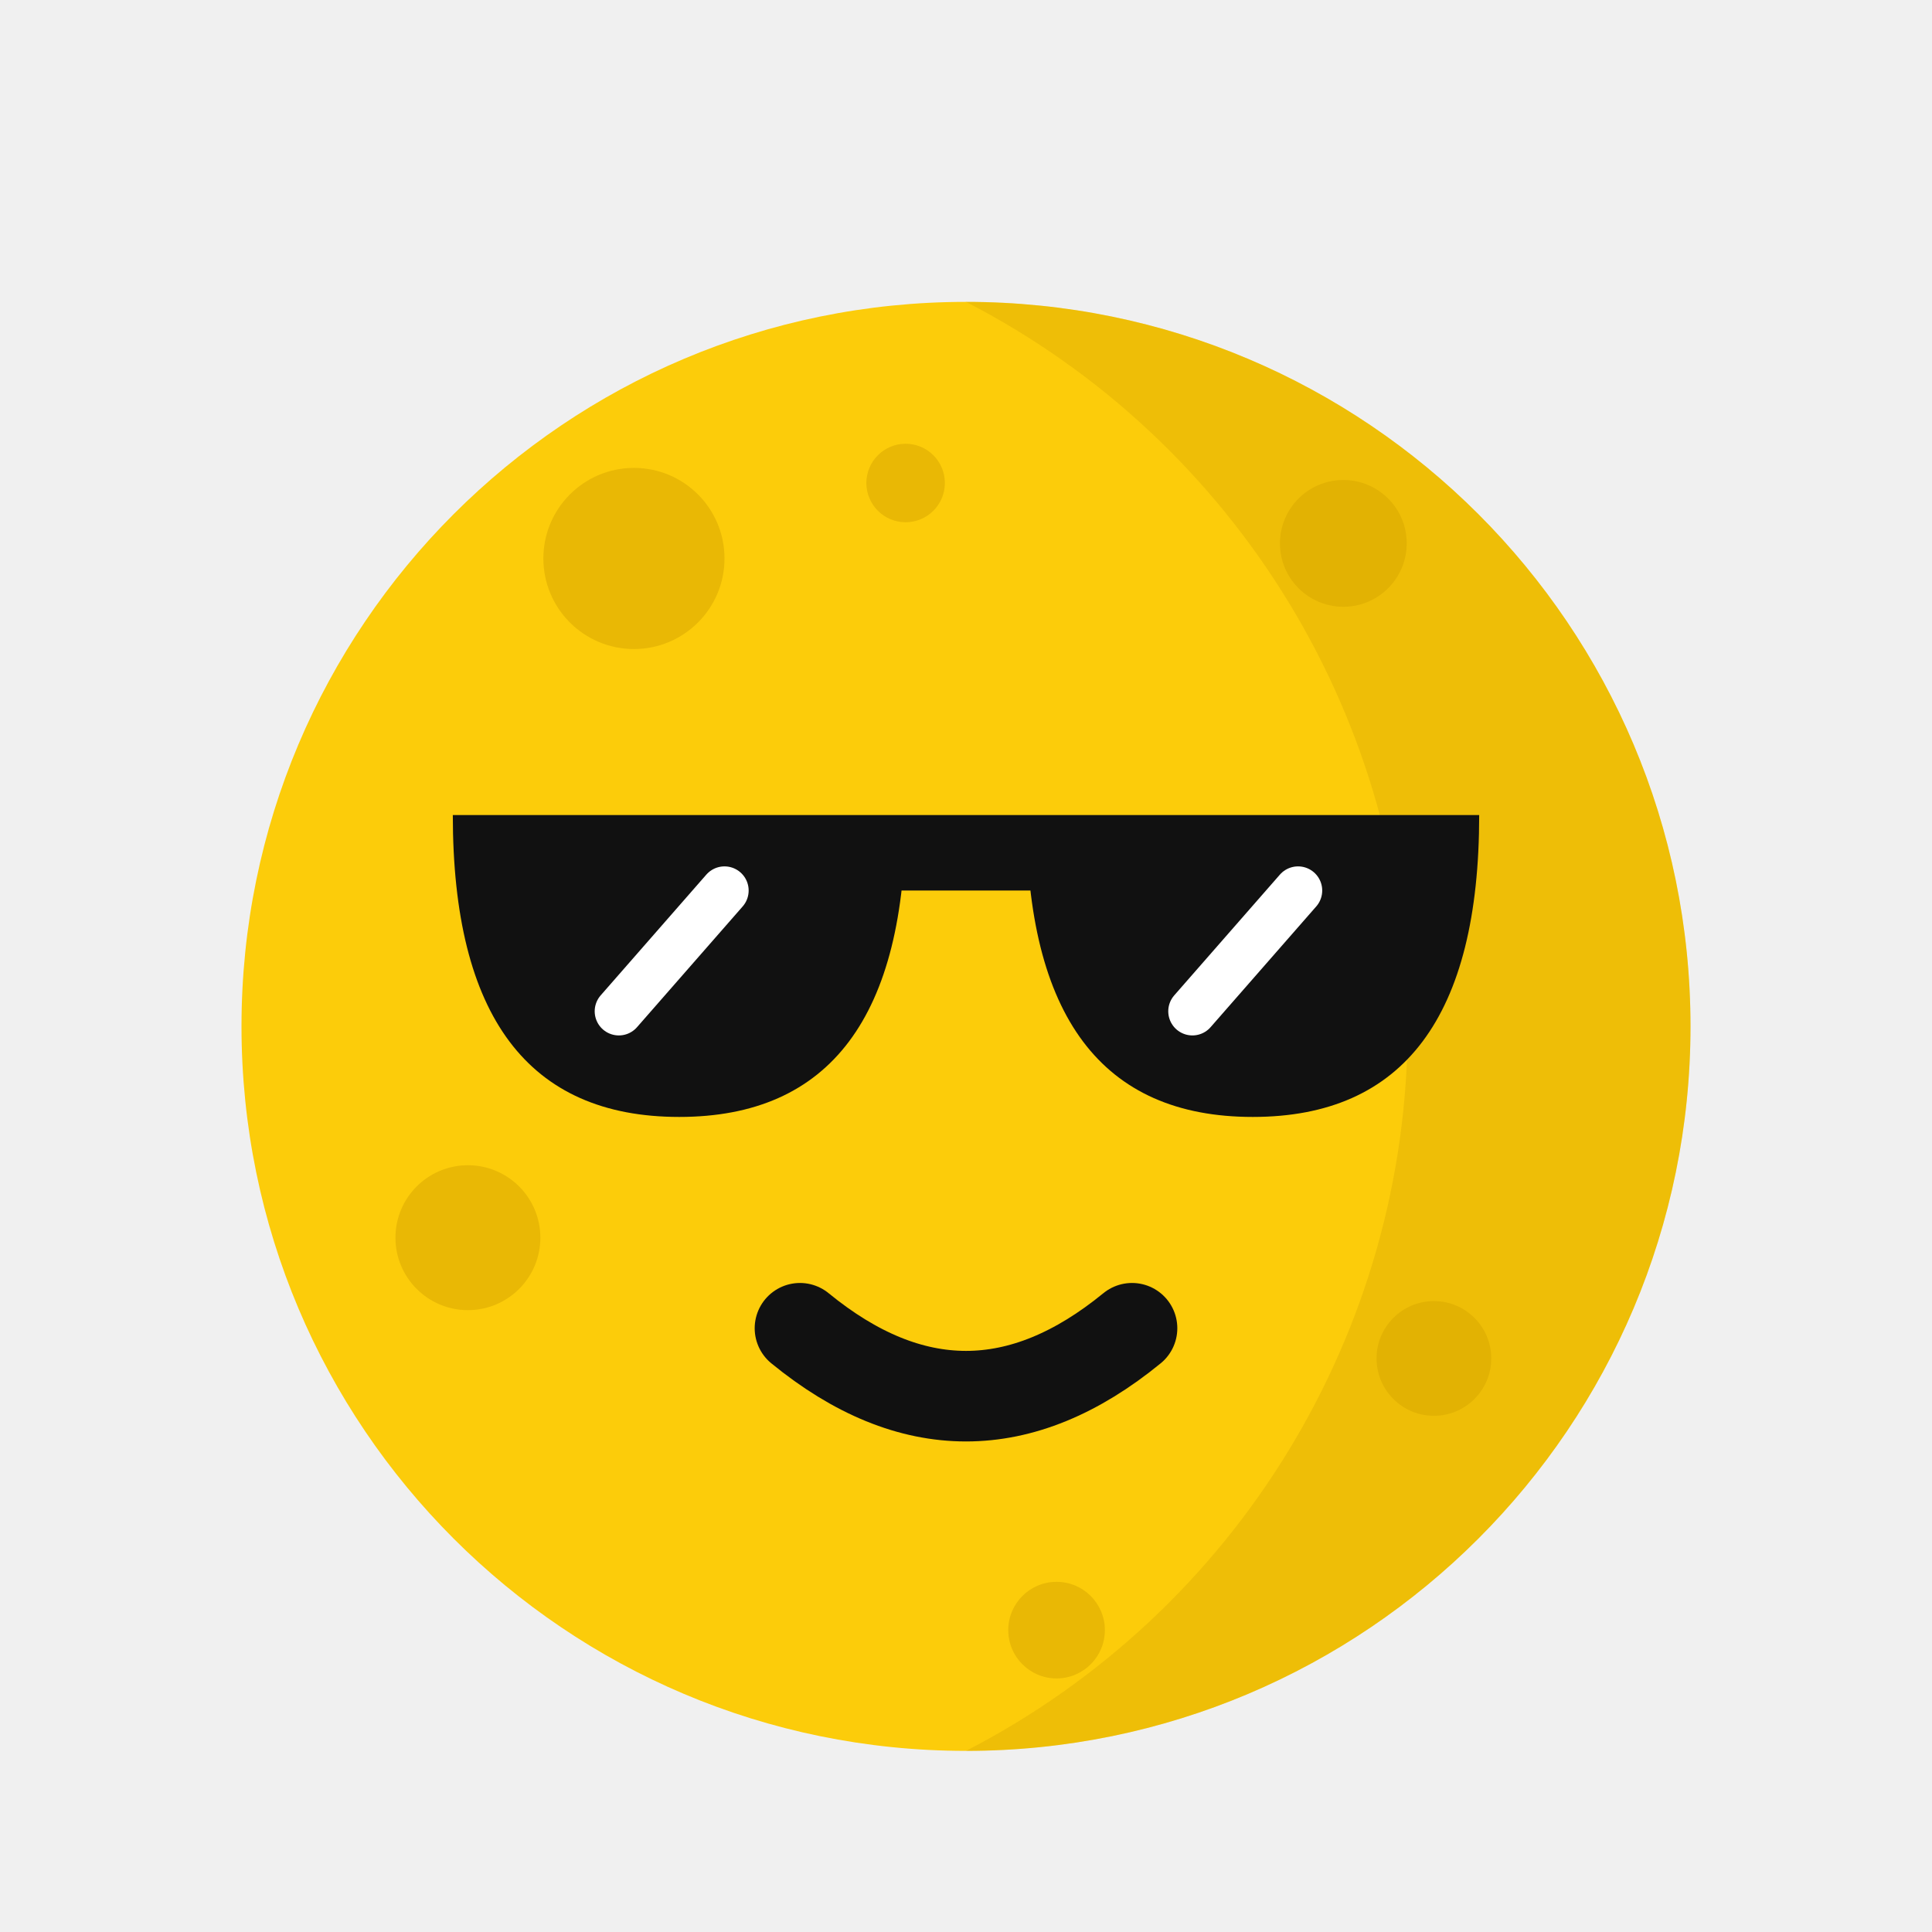
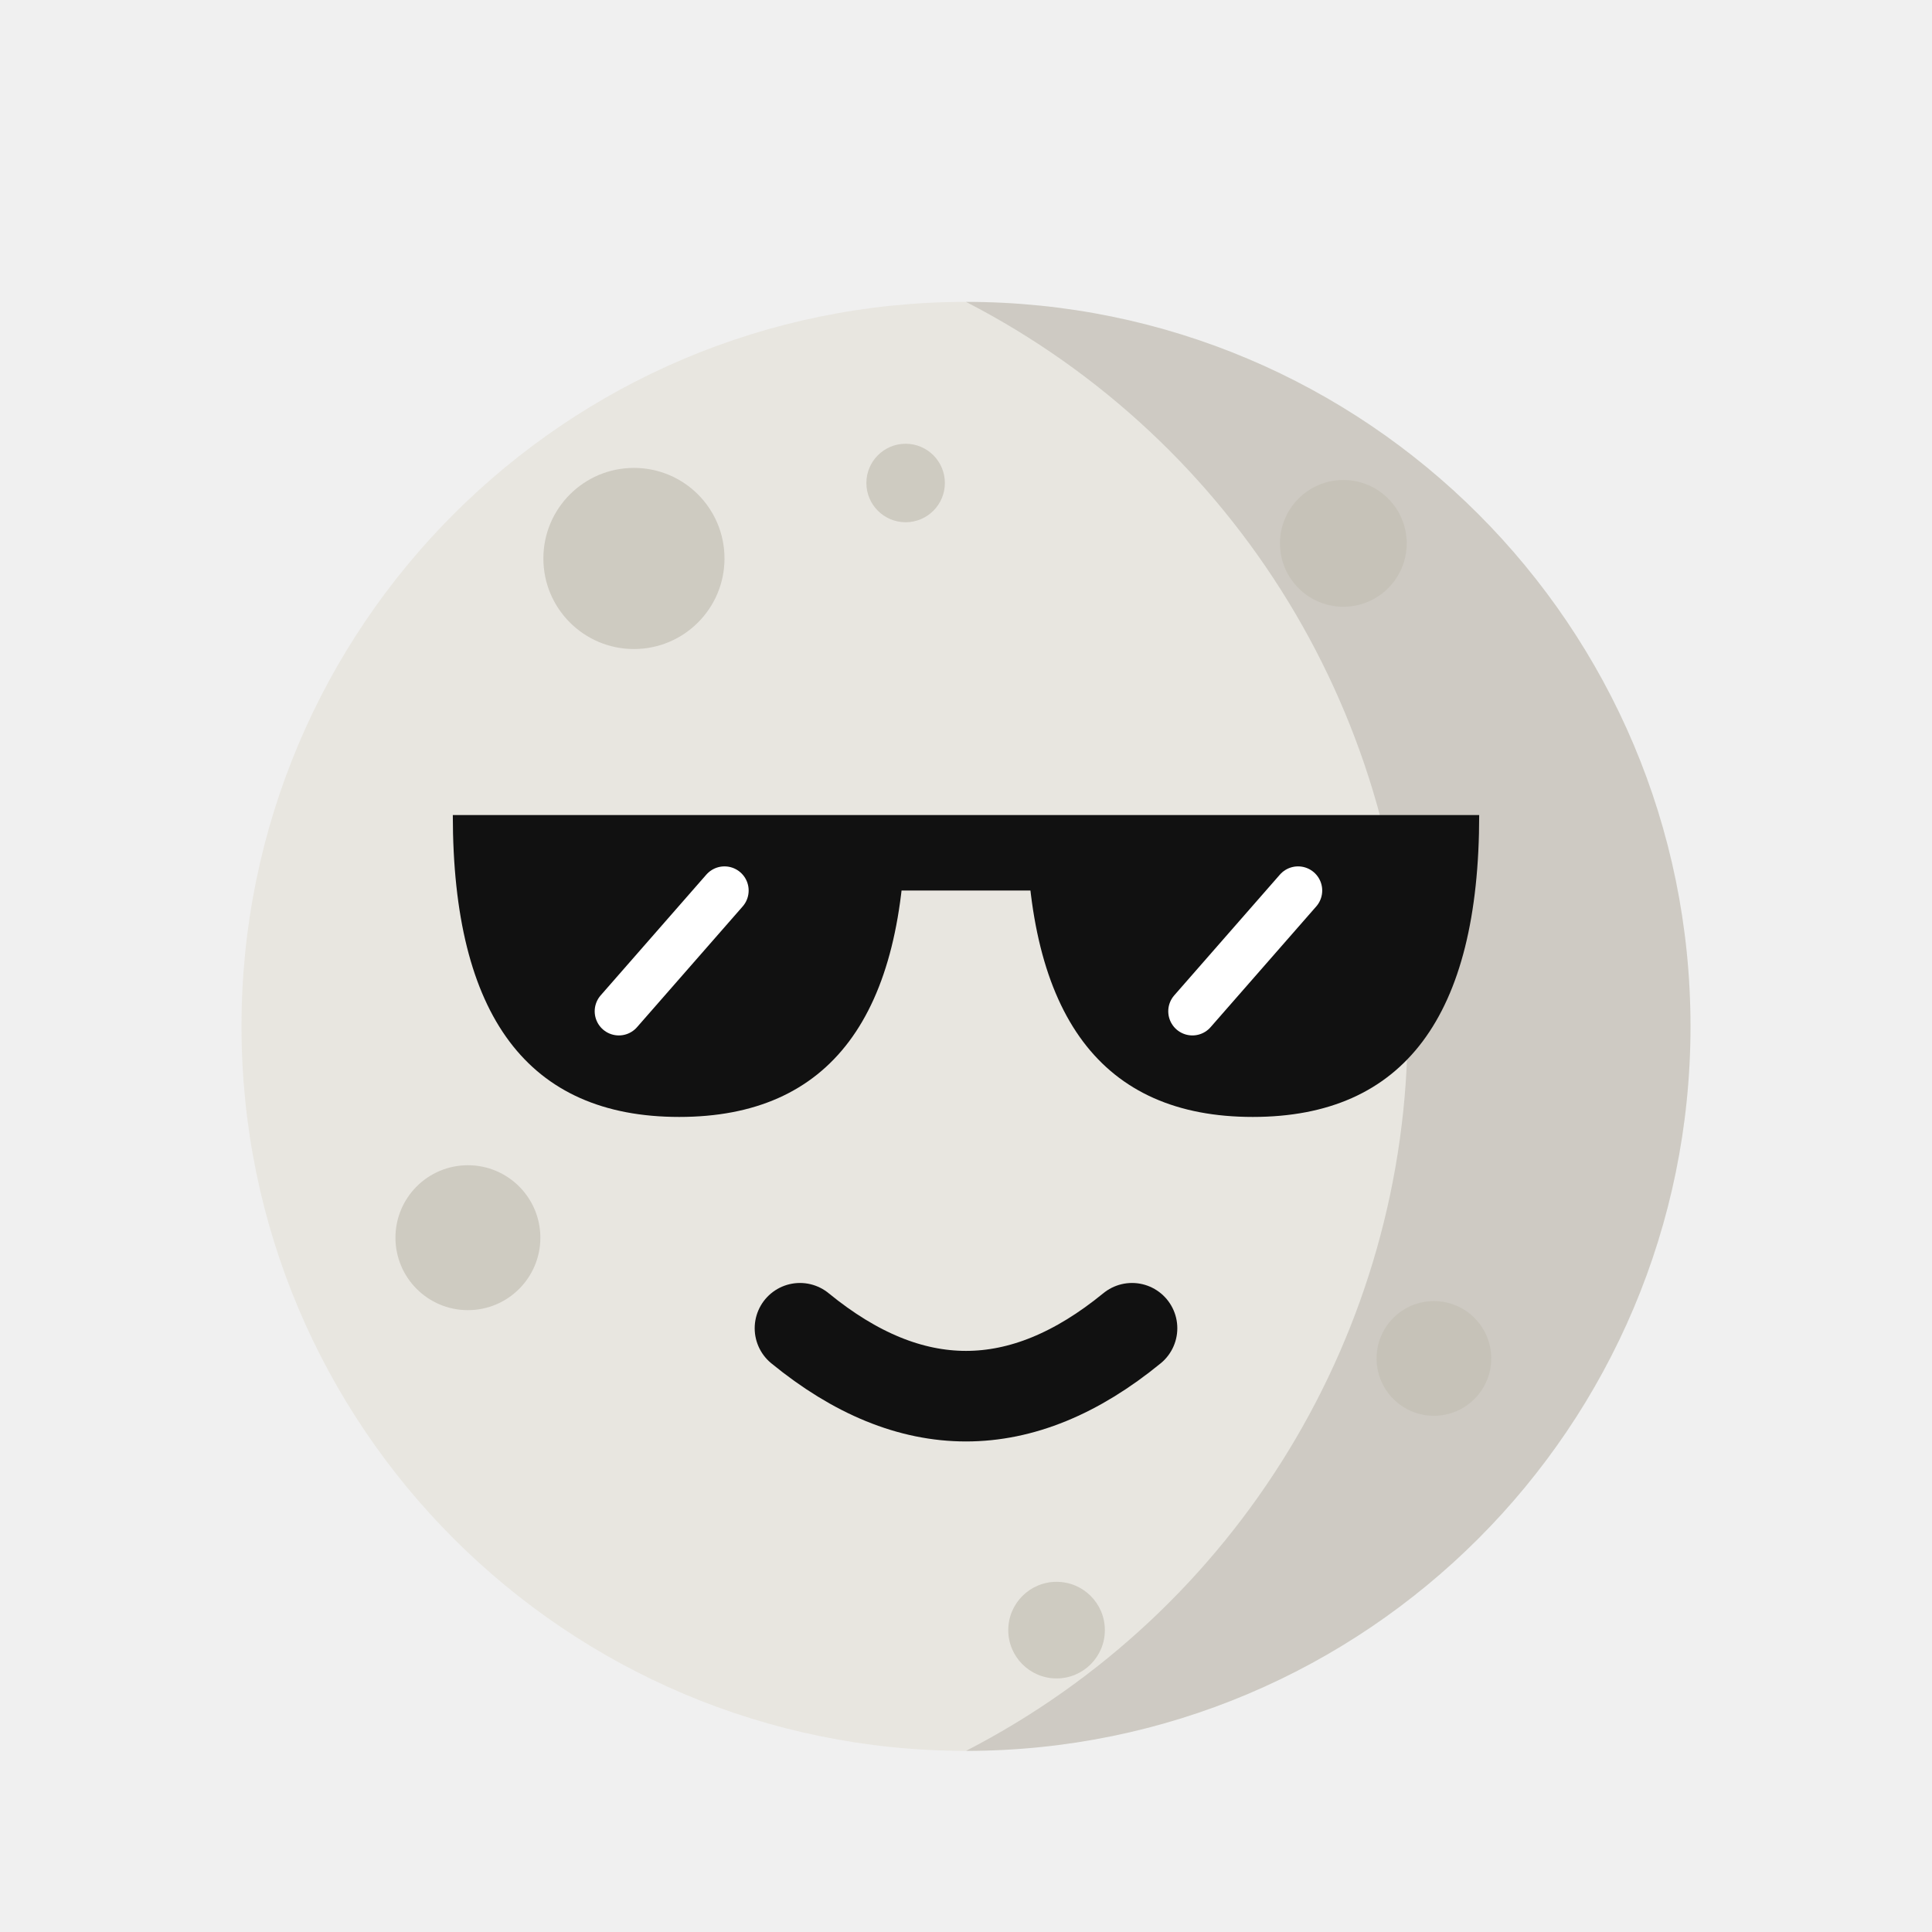
<svg xmlns="http://www.w3.org/2000/svg" viewBox="0 0 64 64">
-   <circle cx="32" cy="34" r="24" fill="#fccc0a" />
-   <path d="M32 10a24 24 0 0 1 0 48a27 27 0 0 0 0-48Z" fill="#c99a00" opacity=".28" />
-   <g fill="#d9a800" opacity=".55">
+   <circle cx="32" cy="34" r="24" fill="#e8e6e0" />
+   <path d="M32 10a24 24 0 0 1 0 48a27 27 0 0 0 0-48Z" fill="#8f8b80" opacity=".3" />
+   <g fill="#c3bfb4" opacity=".7">
    <circle cx="21" cy="18.5" r="3" />
    <circle cx="44.5" cy="18" r="2.1" />
    <circle cx="15.5" cy="41" r="2.4" />
    <circle cx="47.5" cy="45" r="1.9" />
    <circle cx="35" cy="54" r="1.6" />
    <circle cx="30" cy="16" r="1.3" />
  </g>
  <path d="M15 27H30Q30 37 22.5 37Q15 37 15 27ZM34 27H49Q49 37 41.5 37Q34 37 34 27ZM29 27H35V29.5H29Z" fill="#111" />
  <path d="M20.5 33.5l3.5-4M39.5 33.5l3.5-4" stroke="#fff" stroke-width="1.6" stroke-linecap="round" />
  <path d="M26.5 44q5.5 4.5 11 0" fill="none" stroke="#111" stroke-width="3" stroke-linecap="round" />
</svg>
